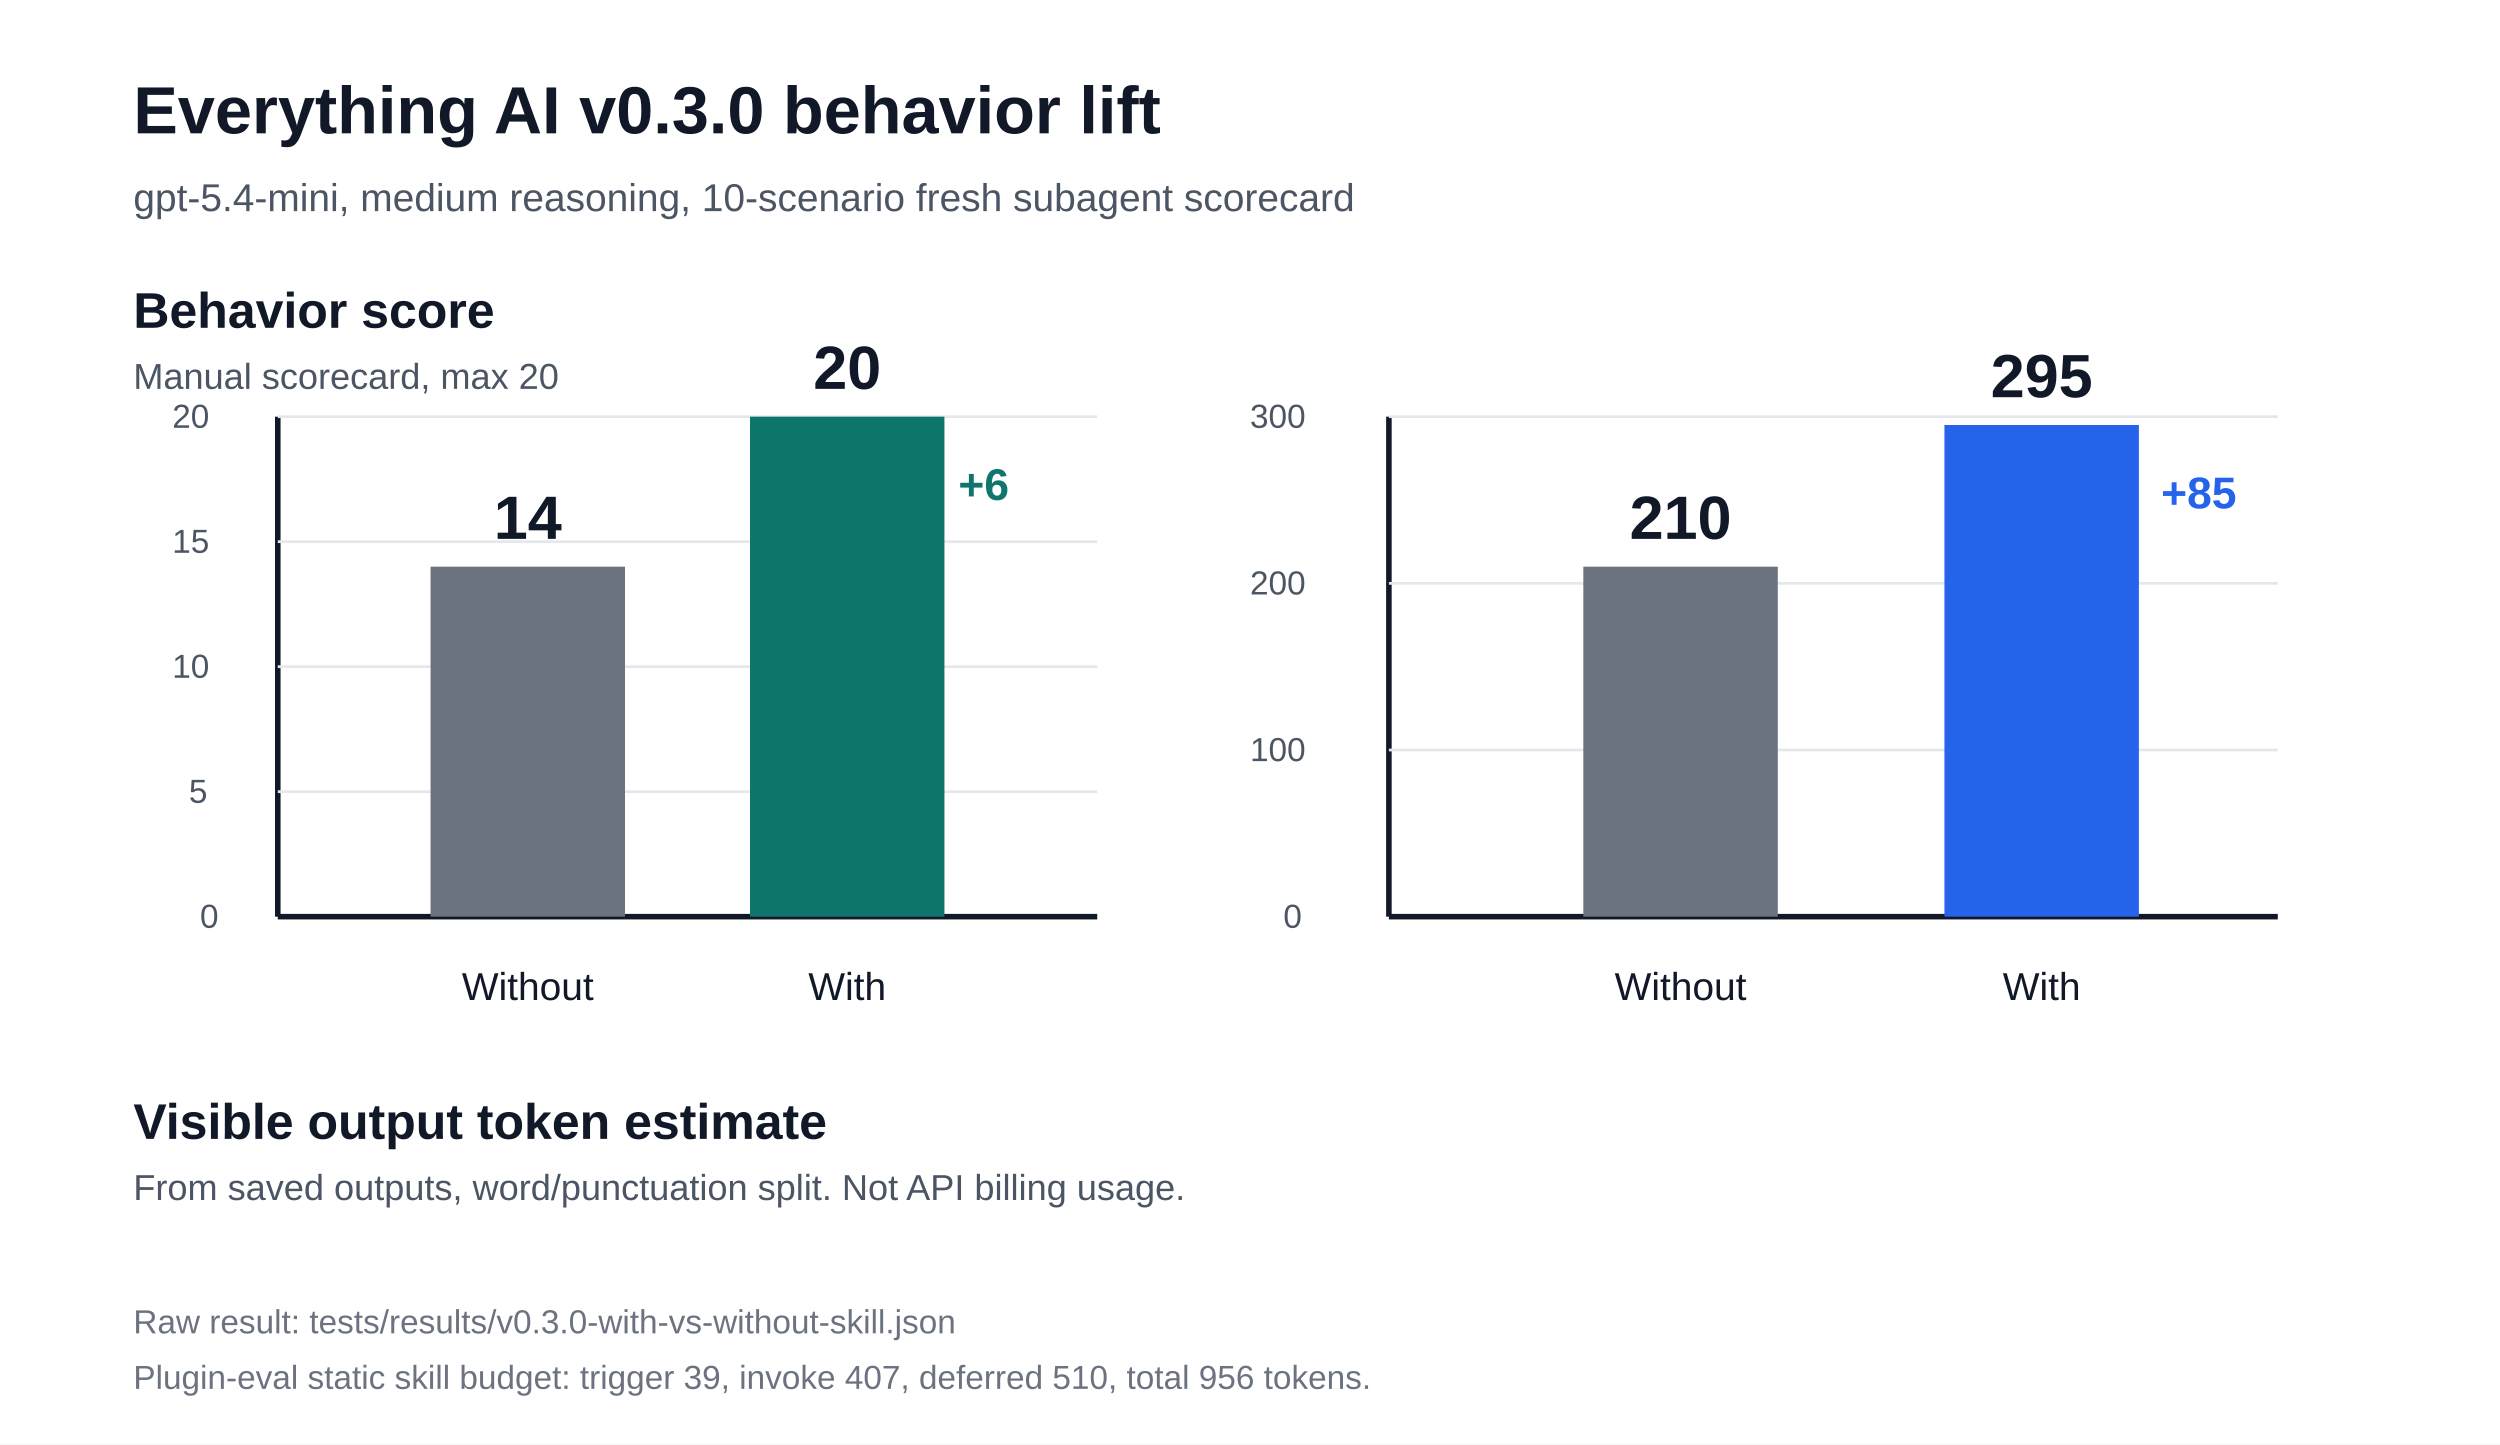
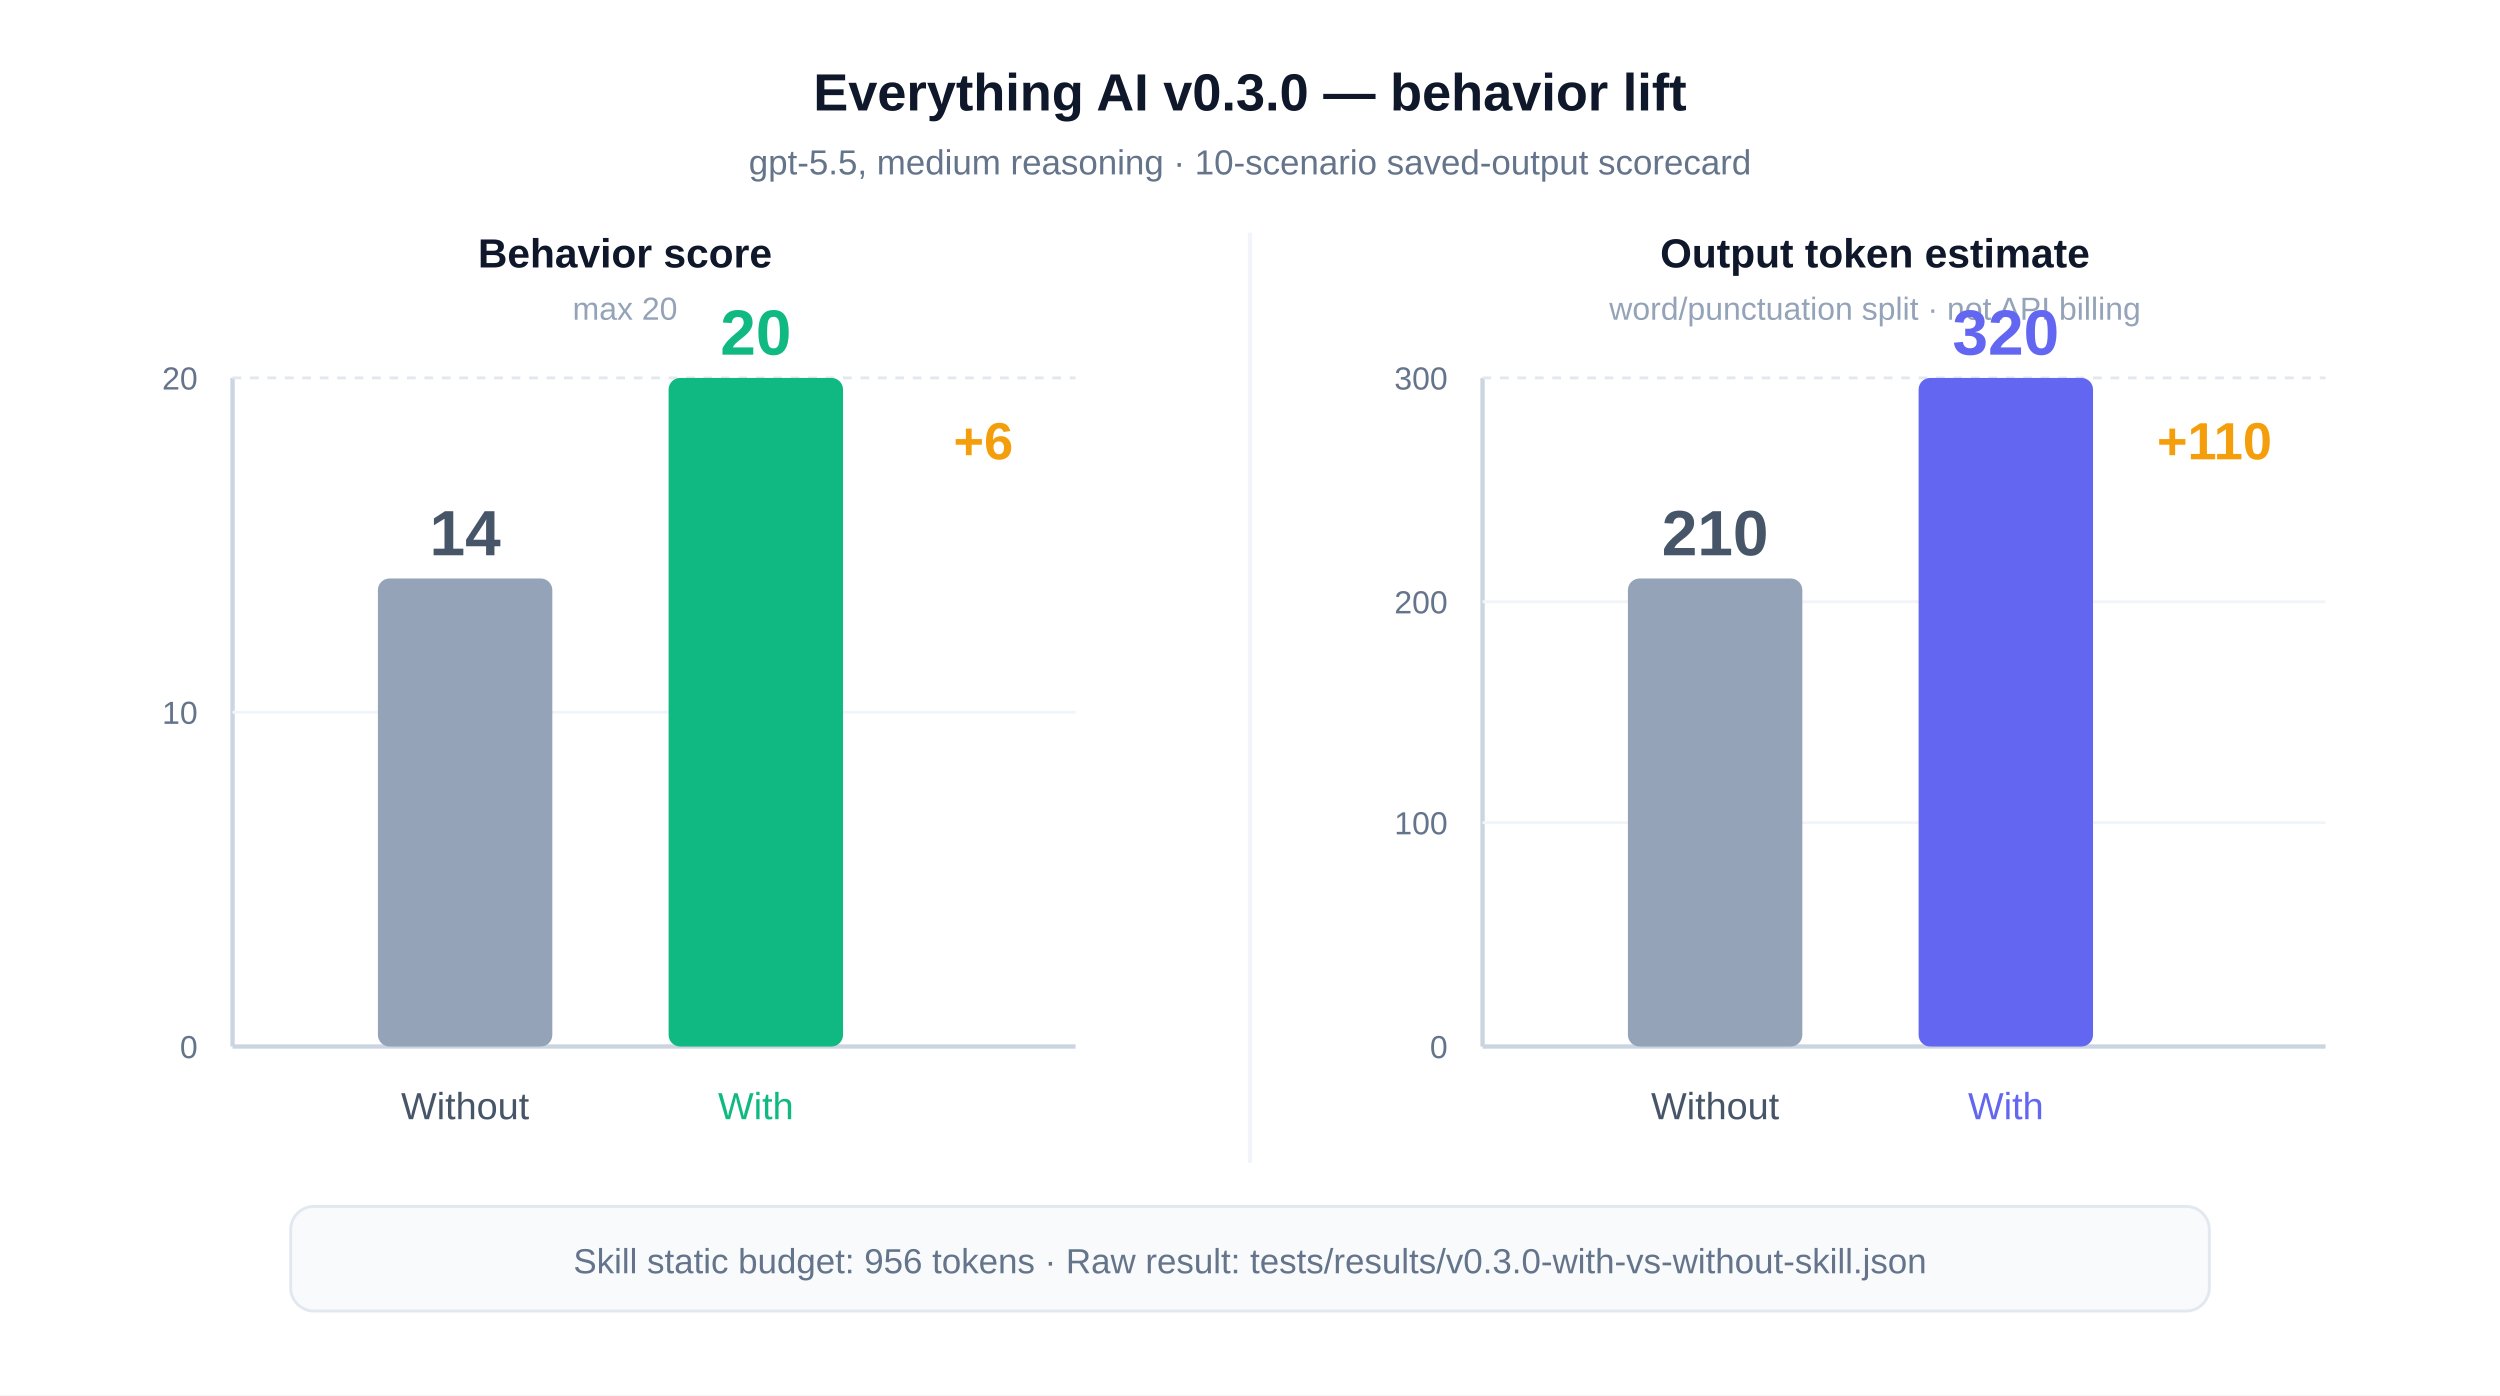
- <svg xmlns="http://www.w3.org/2000/svg" width="900" height="520" viewBox="0 0 900 520" role="img" aria-labelledby="title desc">
-   <rect width="900" height="520" fill="#ffffff" />
-   <text x="48" y="48" font-family="Arial, sans-serif" font-size="24" font-weight="700" fill="#111827">Everything AI v0.3.0 behavior lift</text>
-   <text x="48" y="76" font-family="Arial, sans-serif" font-size="14" fill="#4b5563">gpt-5.4-mini, medium reasoning, 10-scenario fresh subagent scorecard</text>
-   <text x="48" y="118" font-family="Arial, sans-serif" font-size="18" font-weight="700" fill="#111827">Behavior score</text>
-   <text x="48" y="140" font-family="Arial, sans-serif" font-size="13" fill="#4b5563">Manual scorecard, max 20</text>
-   <line x1="100" y1="330" x2="395" y2="330" stroke="#111827" stroke-width="2" />
-   <line x1="100" y1="150" x2="100" y2="330" stroke="#111827" stroke-width="2" />
-   <text x="72" y="334" font-family="Arial, sans-serif" font-size="12" fill="#4b5563">0</text>
-   <text x="68" y="289" font-family="Arial, sans-serif" font-size="12" fill="#4b5563">5</text>
-   <text x="62" y="244" font-family="Arial, sans-serif" font-size="12" fill="#4b5563">10</text>
-   <text x="62" y="199" font-family="Arial, sans-serif" font-size="12" fill="#4b5563">15</text>
-   <text x="62" y="154" font-family="Arial, sans-serif" font-size="12" fill="#4b5563">20</text>
-   <line x1="100" y1="285" x2="395" y2="285" stroke="#e5e7eb" />
-   <line x1="100" y1="240" x2="395" y2="240" stroke="#e5e7eb" />
-   <line x1="100" y1="195" x2="395" y2="195" stroke="#e5e7eb" />
-   <line x1="100" y1="150" x2="395" y2="150" stroke="#e5e7eb" />
-   <rect x="155" y="204" width="70" height="126" fill="#6b7280" />
-   <rect x="270" y="150" width="70" height="180" fill="#0f766e" />
-   <text x="190" y="194" text-anchor="middle" font-family="Arial, sans-serif" font-size="22" font-weight="700" fill="#111827">14</text>
-   <text x="305" y="140" text-anchor="middle" font-family="Arial, sans-serif" font-size="22" font-weight="700" fill="#111827">20</text>
-   <text x="190" y="360" text-anchor="middle" font-family="Arial, sans-serif" font-size="14" fill="#111827">Without</text>
-   <text x="305" y="360" text-anchor="middle" font-family="Arial, sans-serif" font-size="14" fill="#111827">With</text>
-   <text x="345" y="180" font-family="Arial, sans-serif" font-size="16" font-weight="700" fill="#0f766e">+6</text>
-   <text x="48" y="410" font-family="Arial, sans-serif" font-size="18" font-weight="700" fill="#111827">Visible output token estimate</text>
-   <text x="48" y="432" font-family="Arial, sans-serif" font-size="13" fill="#4b5563">From saved outputs, word/punctuation split. Not API billing usage.</text>
-   <line x1="500" y1="330" x2="820" y2="330" stroke="#111827" stroke-width="2" />
-   <line x1="500" y1="150" x2="500" y2="330" stroke="#111827" stroke-width="2" />
-   <text x="462" y="334" font-family="Arial, sans-serif" font-size="12" fill="#4b5563">0</text>
-   <text x="450" y="274" font-family="Arial, sans-serif" font-size="12" fill="#4b5563">100</text>
-   <text x="450" y="214" font-family="Arial, sans-serif" font-size="12" fill="#4b5563">200</text>
-   <text x="450" y="154" font-family="Arial, sans-serif" font-size="12" fill="#4b5563">300</text>
-   <line x1="500" y1="270" x2="820" y2="270" stroke="#e5e7eb" />
-   <line x1="500" y1="210" x2="820" y2="210" stroke="#e5e7eb" />
-   <line x1="500" y1="150" x2="820" y2="150" stroke="#e5e7eb" />
-   <rect x="570" y="204" width="70" height="126" fill="#6b7280" />
-   <rect x="700" y="153" width="70" height="177" fill="#2563eb" />
-   <text x="605" y="194" text-anchor="middle" font-family="Arial, sans-serif" font-size="22" font-weight="700" fill="#111827">210</text>
-   <text x="735" y="143" text-anchor="middle" font-family="Arial, sans-serif" font-size="22" font-weight="700" fill="#111827">295</text>
-   <text x="605" y="360" text-anchor="middle" font-family="Arial, sans-serif" font-size="14" fill="#111827">Without</text>
-   <text x="735" y="360" text-anchor="middle" font-family="Arial, sans-serif" font-size="14" fill="#111827">With</text>
-   <text x="778" y="183" font-family="Arial, sans-serif" font-size="16" font-weight="700" fill="#2563eb">+85</text>
-   <text x="48" y="480" font-family="Arial, sans-serif" font-size="12" fill="#6b7280">Raw result: tests/results/v0.3.0-with-vs-without-skill.json</text>
-   <text x="48" y="500" font-family="Arial, sans-serif" font-size="12" fill="#6b7280">Plugin-eval static skill budget: trigger 39, invoke 407, deferred 510, total 956 tokens.</text>
+ <svg xmlns="http://www.w3.org/2000/svg" width="860" height="480" viewBox="0 0 860 480" role="img" aria-labelledby="title desc">
+   <rect width="860" height="480" fill="#ffffff" />
+   <text x="430" y="38" text-anchor="middle" font-family="Arial, sans-serif" font-size="18" font-weight="700" fill="#0f172a">Everything AI v0.3.0 — behavior lift</text>
+   <text x="430" y="60" text-anchor="middle" font-family="Arial, sans-serif" font-size="12" fill="#64748b">gpt-5.5, medium reasoning · 10-scenario saved-output scorecard</text>
+   <line x1="430" y1="80" x2="430" y2="400" stroke="#f1f5f9" stroke-width="1.5" />
+   <text x="215" y="92" text-anchor="middle" font-family="Arial, sans-serif" font-size="14" font-weight="700" fill="#0f172a">Behavior score</text>
+   <text x="215" y="110" text-anchor="middle" font-family="Arial, sans-serif" font-size="11" fill="#94a3b8">max 20</text>
+   <line x1="80" y1="130" x2="80" y2="360" stroke="#cbd5e1" stroke-width="1.5" />
+   <line x1="80" y1="360" x2="370" y2="360" stroke="#cbd5e1" stroke-width="1.5" />
+   <line x1="80" y1="245" x2="370" y2="245" stroke="#f1f5f9" stroke-width="1" />
+   <line x1="80" y1="130" x2="370" y2="130" stroke="#e2e8f0" stroke-width="1" stroke-dasharray="3,3" />
+   <text x="68" y="364" text-anchor="end" font-family="Arial, sans-serif" font-size="11" fill="#64748b">0</text>
+   <text x="68" y="249" text-anchor="end" font-family="Arial, sans-serif" font-size="11" fill="#64748b">10</text>
+   <text x="68" y="134" text-anchor="end" font-family="Arial, sans-serif" font-size="11" fill="#64748b">20</text>
+   <rect x="130" y="199" width="60" height="161" fill="#94a3b8" rx="4" />
+   <text x="160" y="191" text-anchor="middle" font-family="Arial, sans-serif" font-size="22" font-weight="700" fill="#475569">14</text>
+   <text x="160" y="385" text-anchor="middle" font-family="Arial, sans-serif" font-size="13" fill="#475569">Without</text>
+   <rect x="230" y="130" width="60" height="230" fill="#10b981" rx="4" />
+   <text x="260" y="122" text-anchor="middle" font-family="Arial, sans-serif" font-size="22" font-weight="700" fill="#10b981">20</text>
+   <text x="260" y="385" text-anchor="middle" font-family="Arial, sans-serif" font-size="13" fill="#10b981">With</text>
+   <text x="328" y="158" font-family="Arial, sans-serif" font-size="18" font-weight="700" fill="#f59e0b">+6</text>
+   <text x="645" y="92" text-anchor="middle" font-family="Arial, sans-serif" font-size="14" font-weight="700" fill="#0f172a">Output token estimate</text>
+   <text x="645" y="110" text-anchor="middle" font-family="Arial, sans-serif" font-size="11" fill="#94a3b8">word/punctuation split · not API billing</text>
+   <line x1="510" y1="130" x2="510" y2="360" stroke="#cbd5e1" stroke-width="1.5" />
+   <line x1="510" y1="360" x2="800" y2="360" stroke="#cbd5e1" stroke-width="1.5" />
+   <line x1="510" y1="283" x2="800" y2="283" stroke="#f1f5f9" stroke-width="1" />
+   <line x1="510" y1="207" x2="800" y2="207" stroke="#f1f5f9" stroke-width="1" />
+   <line x1="510" y1="130" x2="800" y2="130" stroke="#e2e8f0" stroke-width="1" stroke-dasharray="3,3" />
+   <text x="498" y="364" text-anchor="end" font-family="Arial, sans-serif" font-size="11" fill="#64748b">0</text>
+   <text x="498" y="287" text-anchor="end" font-family="Arial, sans-serif" font-size="11" fill="#64748b">100</text>
+   <text x="498" y="211" text-anchor="end" font-family="Arial, sans-serif" font-size="11" fill="#64748b">200</text>
+   <text x="498" y="134" text-anchor="end" font-family="Arial, sans-serif" font-size="11" fill="#64748b">300</text>
+   <rect x="560" y="199" width="60" height="161" fill="#94a3b8" rx="4" />
+   <text x="590" y="191" text-anchor="middle" font-family="Arial, sans-serif" font-size="22" font-weight="700" fill="#475569">210</text>
+   <text x="590" y="385" text-anchor="middle" font-family="Arial, sans-serif" font-size="13" fill="#475569">Without</text>
+   <rect x="660" y="130" width="60" height="230" fill="#6366f1" rx="4" />
+   <text x="690" y="122" text-anchor="middle" font-family="Arial, sans-serif" font-size="22" font-weight="700" fill="#6366f1">320</text>
+   <text x="690" y="385" text-anchor="middle" font-family="Arial, sans-serif" font-size="13" fill="#6366f1">With</text>
+   <text x="742" y="158" font-family="Arial, sans-serif" font-size="18" font-weight="700" fill="#f59e0b">+110</text>
+   <rect x="100" y="415" width="660" height="36" fill="#f8fafc" rx="8" stroke="#e2e8f0" stroke-width="1" />
+   <text x="430" y="438" text-anchor="middle" font-family="Arial, sans-serif" font-size="12" fill="#64748b">Skill static budget: 956 tokens · Raw result: tests/results/v0.3.0-with-vs-without-skill.json</text>
</svg>
